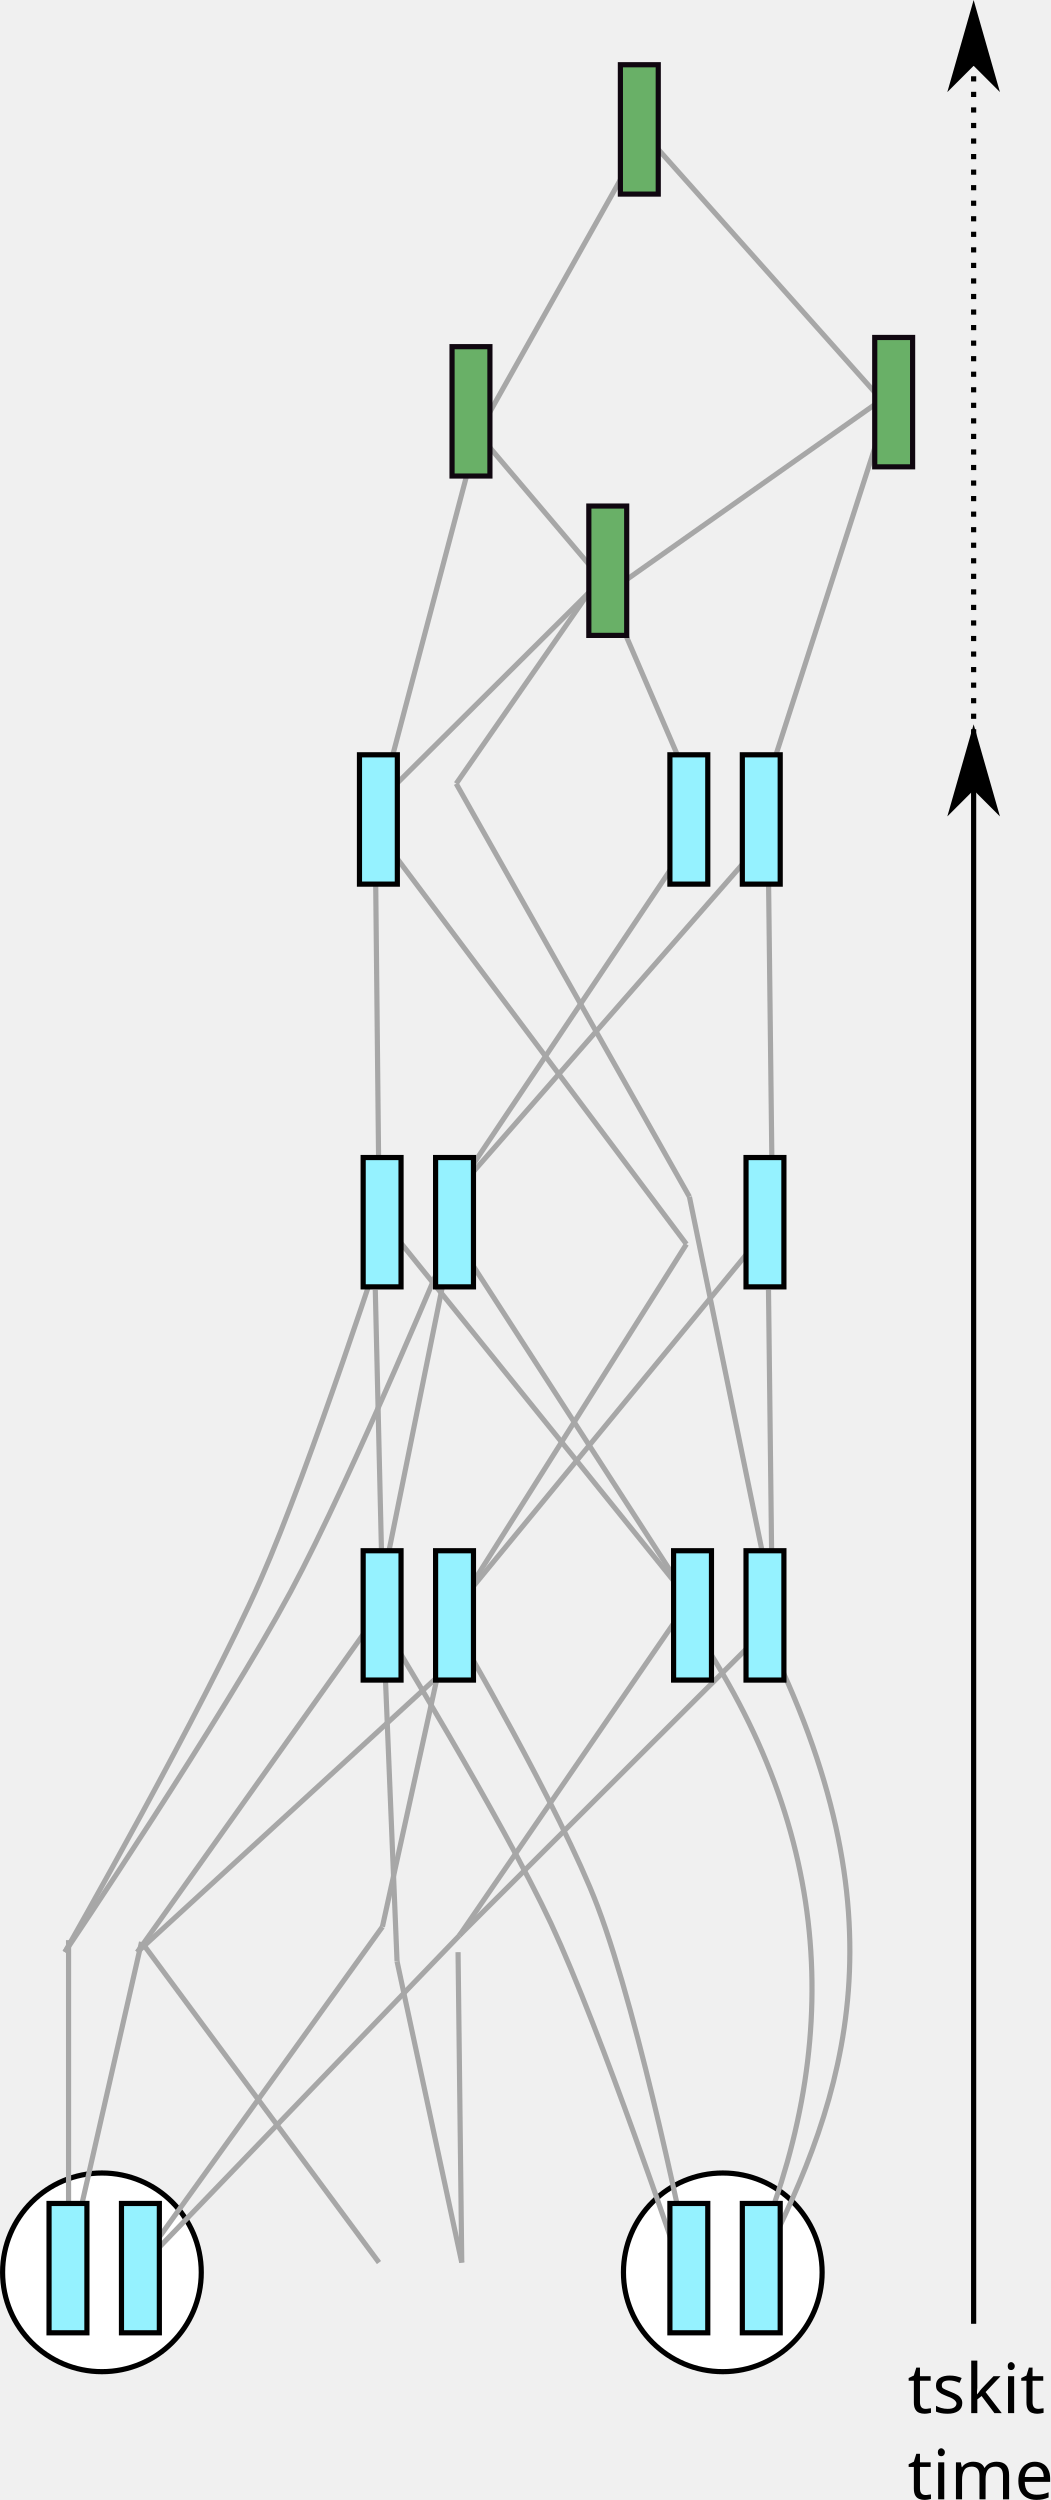
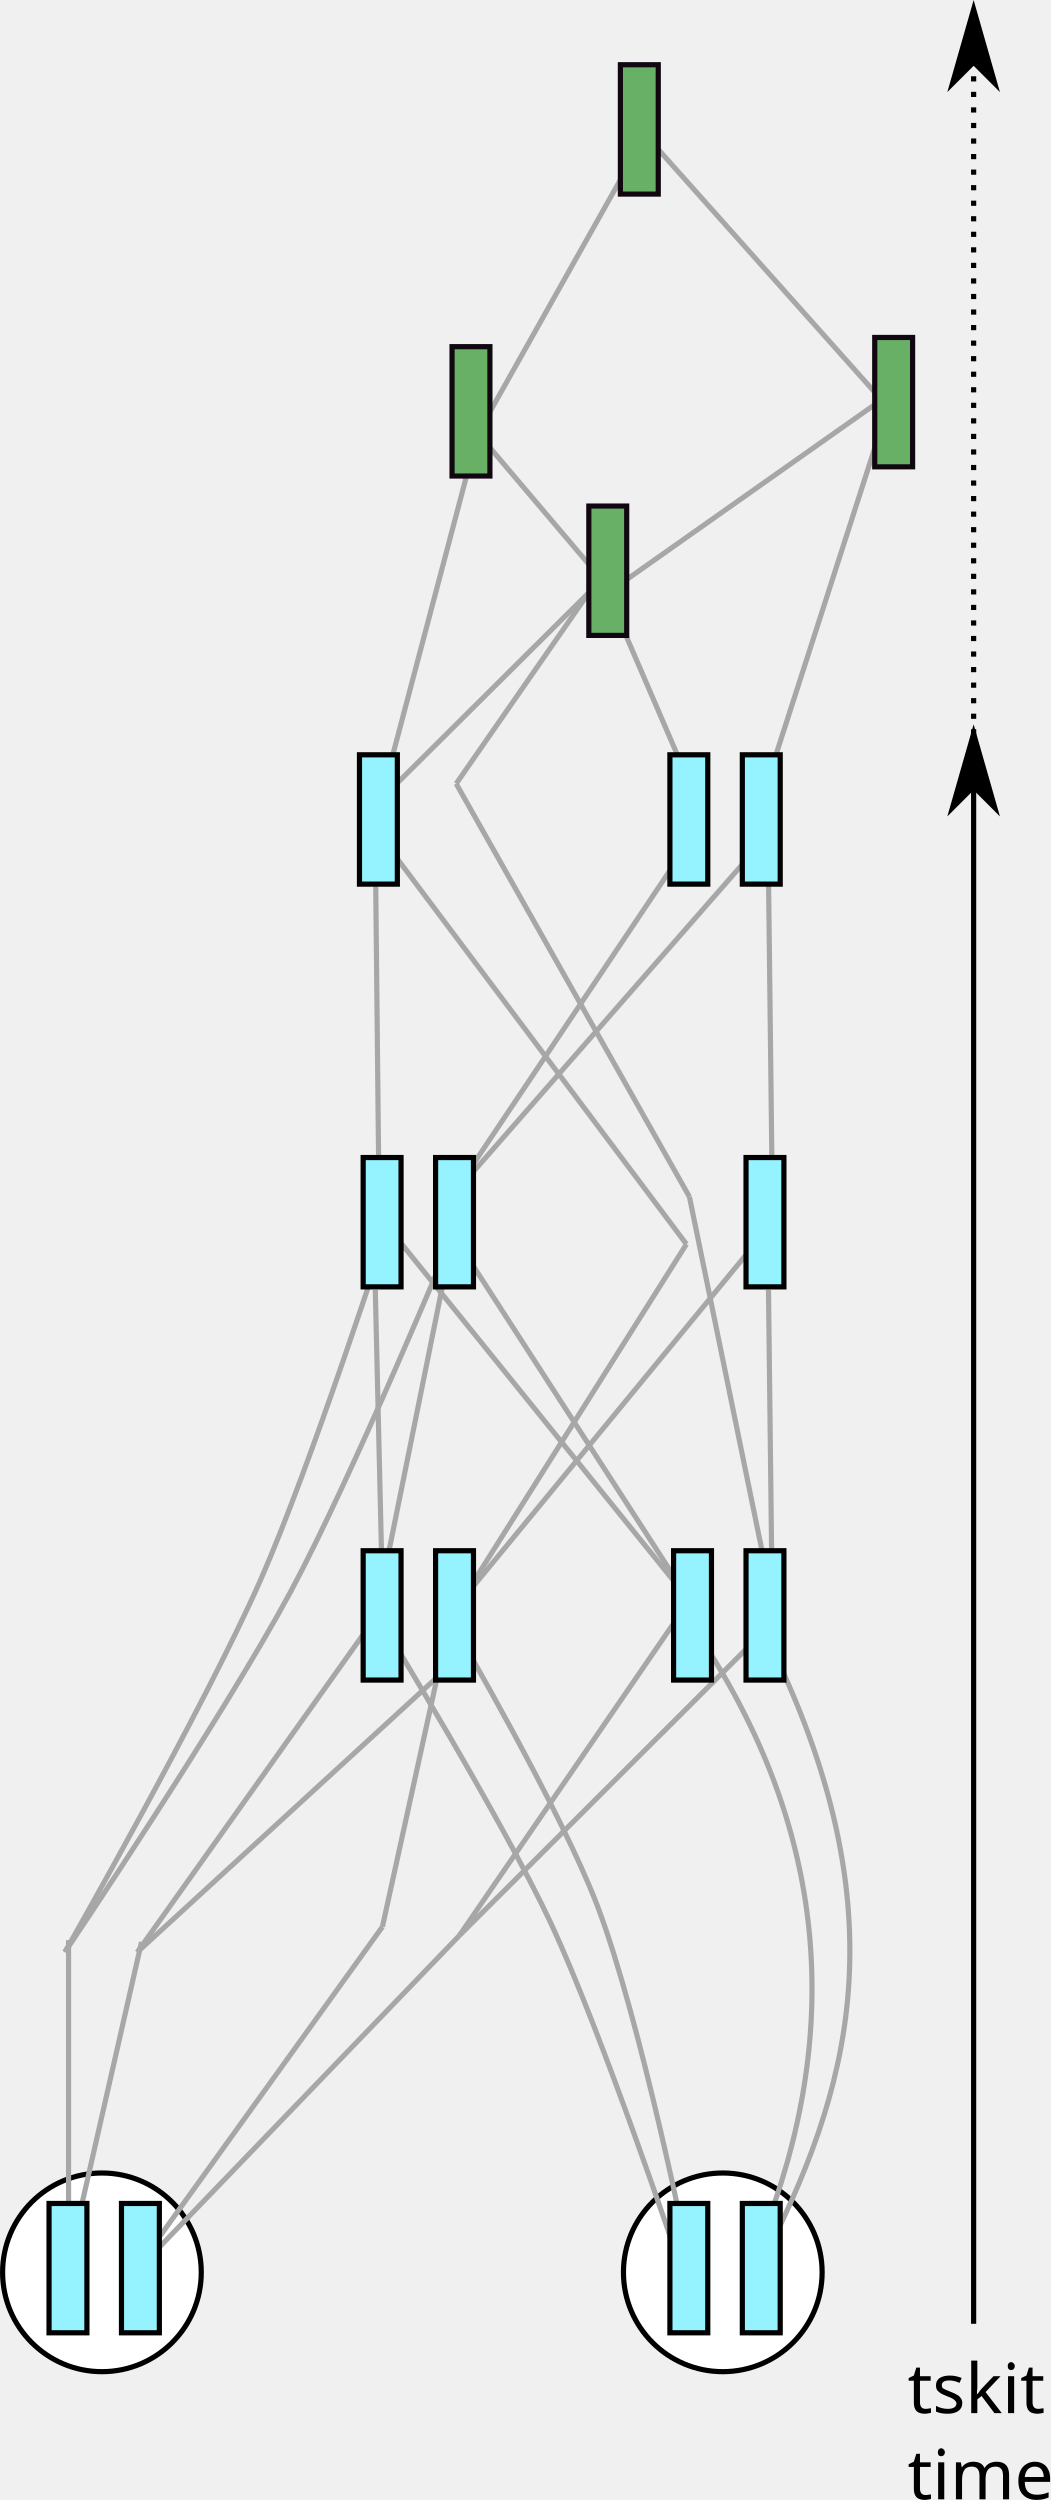
<svg xmlns="http://www.w3.org/2000/svg" width="53.696mm" height="127.847mm" viewBox="0 0 53.696 127.847" version="1.1" id="svg8">
  <defs id="defs2">
    <marker style="overflow:visible" id="marker1506" refX="0" refY="0" orient="auto">
      <path transform="matrix(-0.8,0,0,-0.8,-10,0)" style="fill:#000000;fill-opacity:1;fill-rule:evenodd;stroke:#000000;stroke-width:1pt;stroke-opacity:1" d="M 0,0 5,-5 -12.5,0 5,5 Z" id="path1504" />
    </marker>
    <marker orient="auto" refY="0" refX="0" id="marker9304" style="overflow:visible">
      <path id="path9302" d="M 0,0 5,-5 -12.5,0 5,5 Z" style="fill:#000000;fill-opacity:1;fill-rule:evenodd;stroke:#000000;stroke-width:1pt;stroke-opacity:1" transform="matrix(-0.8,0,0,-0.8,-10,0)" />
    </marker>
    <marker orient="auto" refY="0" refX="0" id="marker8808" style="overflow:visible">
      <path id="path8806" d="M 0,0 5,-5 -12.5,0 5,5 Z" style="fill:#007a8b;fill-opacity:1;fill-rule:evenodd;stroke:#007a8b;stroke-width:1pt;stroke-opacity:1" transform="matrix(-0.8,0,0,-0.8,-10,0)" />
    </marker>
    <marker orient="auto" refY="0" refX="0" id="marker8696" style="overflow:visible">
      <path id="path8694" d="M 0,0 5,-5 -12.5,0 5,5 Z" style="fill:#007a8b;fill-opacity:1;fill-rule:evenodd;stroke:#007a8b;stroke-width:1pt;stroke-opacity:1" transform="matrix(-0.8,0,0,-0.8,-10,0)" />
    </marker>
    <marker orient="auto" refY="0" refX="0" id="marker8590" style="overflow:visible">
      <path id="path8588" d="M 0,0 5,-5 -12.5,0 5,5 Z" style="fill:#007a8b;fill-opacity:1;fill-rule:evenodd;stroke:#007a8b;stroke-width:1pt;stroke-opacity:1" transform="matrix(-0.8,0,0,-0.8,-10,0)" />
    </marker>
    <marker orient="auto" refY="0" refX="0" id="marker5813" style="overflow:visible">
      <path id="path5811" d="M 0,0 5,-5 -12.5,0 5,5 Z" style="fill:#7864e0;fill-opacity:1;fill-rule:evenodd;stroke:#7864e0;stroke-width:1pt;stroke-opacity:1" transform="matrix(-0.8,0,0,-0.8,-10,0)" />
    </marker>
    <marker orient="auto" refY="0" refX="0" id="marker4813" style="overflow:visible">
      <path id="path4811" d="M 0,0 5,-5 -12.5,0 5,5 Z" style="fill:#7864e0;fill-opacity:1;fill-rule:evenodd;stroke:#7864e0;stroke-width:1pt;stroke-opacity:1" transform="matrix(-0.8,0,0,-0.8,-10,0)" />
    </marker>
    <marker orient="auto" refY="0" refX="0" id="marker4695" style="overflow:visible">
      <path id="path4693" d="M 0,0 5,-5 -12.5,0 5,5 Z" style="fill:#7864e0;fill-opacity:1;fill-rule:evenodd;stroke:#7864e0;stroke-width:1pt;stroke-opacity:1" transform="matrix(-0.8,0,0,-0.8,-10,0)" />
    </marker>
    <marker style="overflow:visible" id="marker3421" refX="0" refY="0" orient="auto">
      <path transform="matrix(-0.8,0,0,-0.8,-10,0)" style="fill:#7864e0;fill-opacity:1;fill-rule:evenodd;stroke:#7864e0;stroke-width:1pt;stroke-opacity:1" d="M 0,0 5,-5 -12.5,0 5,5 Z" id="path3419" />
    </marker>
    <marker orient="auto" refY="0" refX="0" id="marker2989" style="overflow:visible">
      <path id="path2987" d="M 0,0 5,-5 -12.5,0 5,5 Z" style="fill:#7864e0;fill-opacity:1;fill-rule:evenodd;stroke:#7864e0;stroke-width:1pt;stroke-opacity:1" transform="matrix(-0.8,0,0,-0.8,-10,0)" />
    </marker>
    <marker orient="auto" refY="0" refX="0" id="marker2527" style="overflow:visible">
      <path id="path2525" d="M 0,0 5,-5 -12.5,0 5,5 Z" style="fill:#000000;fill-opacity:1;fill-rule:evenodd;stroke:#000000;stroke-width:1pt;stroke-opacity:1" transform="matrix(-0.8,0,0,-0.8,-10,0)" />
    </marker>
    <marker orient="auto" refY="0" refX="0" id="marker2022" style="overflow:visible">
      <path id="path2020" d="M 0,0 5,-5 -12.5,0 5,5 Z" style="fill:#7864e0;fill-opacity:1;fill-rule:evenodd;stroke:#7864e0;stroke-width:1pt;stroke-opacity:1" transform="matrix(-0.8,0,0,-0.8,-10,0)" />
    </marker>
    <marker style="overflow:visible" id="marker1788" refX="0" refY="0" orient="auto">
      <path transform="matrix(-0.8,0,0,-0.8,-10,0)" style="fill:#007a8b;fill-opacity:1;fill-rule:evenodd;stroke:#007a8b;stroke-width:1pt;stroke-opacity:1" d="M 0,0 5,-5 -12.5,0 5,5 Z" id="path1786" />
    </marker>
    <marker style="overflow:visible" id="marker1754" refX="0" refY="0" orient="auto">
      <path transform="matrix(-0.8,0,0,-0.8,-10,0)" style="fill:#007a8b;fill-opacity:1;fill-rule:evenodd;stroke:#007a8b;stroke-width:1pt;stroke-opacity:1" d="M 0,0 5,-5 -12.5,0 5,5 Z" id="path1752" />
    </marker>
    <marker style="overflow:visible" id="marker1677" refX="0" refY="0" orient="auto">
      <path transform="matrix(-0.8,0,0,-0.8,-10,0)" style="fill:#ff0000;fill-opacity:1;fill-rule:evenodd;stroke:#ff0000;stroke-width:1pt;stroke-opacity:1" d="M 0,0 5,-5 -12.5,0 5,5 Z" id="path1675" />
    </marker>
    <marker style="overflow:visible" id="marker1125" refX="0" refY="0" orient="auto">
      <path transform="matrix(-0.8,0,0,-0.8,-10,0)" style="fill:#000000;fill-opacity:1;fill-rule:evenodd;stroke:#000000;stroke-width:1pt;stroke-opacity:1" d="M 0,0 5,-5 -12.5,0 5,5 Z" id="path1123" />
    </marker>
    <marker orient="auto" refY="0" refX="0" id="Arrow1Lend" style="overflow:visible">
      <path id="path836" d="M 0,0 5,-5 -12.5,0 5,5 Z" style="fill:#000000;fill-opacity:1;fill-rule:evenodd;stroke:#000000;stroke-width:1pt;stroke-opacity:1" transform="matrix(-0.8,0,0,-0.8,-10,0)" />
    </marker>
    <marker style="overflow:visible" id="marker2527-1" refX="0" refY="0" orient="auto">
      <path transform="matrix(-0.8,0,0,-0.8,-10,0)" style="fill:#000080;fill-opacity:1;fill-rule:evenodd;stroke:#000000;stroke-width:1pt;stroke-opacity:1" d="M 0,0 5,-5 -12.5,0 5,5 Z" id="path2525-7" />
    </marker>
    <marker style="overflow:visible" id="marker4813-9" refX="0" refY="0" orient="auto">
      <path transform="matrix(-0.8,0,0,-0.8,-10,0)" style="fill:#2ebec8;fill-opacity:0.882;fill-rule:evenodd;stroke:#2ebec8;stroke-width:1pt;stroke-opacity:0.882" d="M 0,0 5,-5 -12.5,0 5,5 Z" id="path4811-5" />
    </marker>
    <marker orient="auto" refY="0" refX="0" id="marker4813-9-9" style="overflow:visible">
      <path id="path4811-5-5" d="M 0,0 5,-5 -12.5,0 5,5 Z" style="fill:#2ebec8;fill-opacity:0.882;fill-rule:evenodd;stroke:#2ebec8;stroke-width:1pt;stroke-opacity:0.882" transform="matrix(-0.8,0,0,-0.8,-10,0)" />
    </marker>
    <marker style="overflow:visible" id="marker4813-9-9-0" refX="0" refY="0" orient="auto">
      <path transform="matrix(-0.8,0,0,-0.8,-10,0)" style="fill:#2ebec8;fill-opacity:0.882;fill-rule:evenodd;stroke:#2ebec8;stroke-width:1pt;stroke-opacity:0.882" d="M 0,0 5,-5 -12.5,0 5,5 Z" id="path4811-5-5-2" />
    </marker>
    <marker style="overflow:visible" id="marker2022-4" refX="0" refY="0" orient="auto">
      <path transform="matrix(-0.8,0,0,-0.8,-10,0)" style="fill:#7864e0;fill-opacity:1;fill-rule:evenodd;stroke:#7864e0;stroke-width:1pt;stroke-opacity:1" d="M 0,0 5,-5 -12.5,0 5,5 Z" id="path2020-4" />
    </marker>
    <marker orient="auto" refY="0" refX="0" id="marker2022-4-2" style="overflow:visible">
      <path id="path2020-4-9" d="M 0,0 5,-5 -12.5,0 5,5 Z" style="fill:#7864e0;fill-opacity:1;fill-rule:evenodd;stroke:#7864e0;stroke-width:1pt;stroke-opacity:1" transform="matrix(-0.8,0,0,-0.8,-10,0)" />
    </marker>
    <marker style="overflow:visible" id="marker2022-4-2-6" refX="0" refY="0" orient="auto">
      <path transform="matrix(-0.8,0,0,-0.8,-10,0)" style="fill:#7864e0;fill-opacity:1;fill-rule:evenodd;stroke:#7864e0;stroke-width:1pt;stroke-opacity:1" d="M 0,0 5,-5 -12.5,0 5,5 Z" id="path2020-4-9-8" />
    </marker>
    <marker orient="auto" refY="0" refX="0" id="marker2022-4-2-6-2" style="overflow:visible">
      <path id="path2020-4-9-8-9" d="M 0,0 5,-5 -12.5,0 5,5 Z" style="fill:#7864e0;fill-opacity:1;fill-rule:evenodd;stroke:#7864e0;stroke-width:1pt;stroke-opacity:1" transform="matrix(-0.8,0,0,-0.8,-10,0)" />
    </marker>
    <marker orient="auto" refY="0" refX="0" id="marker2022-4-2-6-5" style="overflow:visible">
      <path id="path2020-4-9-8-8" d="M 0,0 5,-5 -12.5,0 5,5 Z" style="fill:#7864e0;fill-opacity:1;fill-rule:evenodd;stroke:#7864e0;stroke-width:1pt;stroke-opacity:1" transform="matrix(-0.8,0,0,-0.8,-10,0)" />
    </marker>
  </defs>
  <g id="layer6" style="display:inline" transform="translate(-49.26924,-16.11833)">
    <circle style="display:inline;opacity:1;fill:#ffffff;fill-opacity:1;stroke:#000000;stroke-width:0.265;stroke-linecap:round;stroke-miterlimit:4;stroke-dasharray:none;stroke-dashoffset:0;stroke-opacity:1" id="circle8237" cx="54.482" cy="132.323" r="5.08" />
    <circle style="display:inline;opacity:1;fill:#ffffff;fill-opacity:1;stroke:#000000;stroke-width:0.265;stroke-linecap:round;stroke-miterlimit:4;stroke-dasharray:none;stroke-dashoffset:0;stroke-opacity:1" id="circle8241" cx="86.232" cy="132.323" r="5.08" />
  </g>
  <g id="layer3" style="display:inline" transform="translate(-49.26924,-16.11833)">
    <path style="fill:none;fill-rule:evenodd;stroke:#a7a7a7;stroke-width:0.265px;stroke-linecap:butt;stroke-linejoin:miter;stroke-opacity:1" d="M 52.775,131.824 V 115.335" id="path1506" />
    <path style="fill:none;fill-rule:evenodd;stroke:#a7a7a7;stroke-width:0.265px;stroke-linecap:butt;stroke-linejoin:miter;stroke-opacity:1" d="m 83.996,131.824 c 0,0 -3.938,-11.746 -6.553,-17.348 -2.467,-5.285 -8.576,-15.253 -8.576,-15.253" id="path1522" />
    <path style="fill:none;fill-rule:evenodd;stroke:#a7a7a7;stroke-width:0.265px;stroke-linecap:butt;stroke-linejoin:miter;stroke-opacity:1" d="M 68.867,99.224 68.461,82.083" id="path1544" />
    <path style="fill:none;fill-rule:evenodd;stroke:#a7a7a7;stroke-width:0.265px;stroke-linecap:butt;stroke-linejoin:miter;stroke-opacity:1" d="m 52.586,115.949 c 0,0 7.109,-12.462 9.999,-19.014 2.584,-5.858 6.528,-18.066 6.528,-18.066" id="path1568" />
    <path id="path1582" d="M 68.65,77.32 68.453,58.523" style="fill:none;fill-rule:evenodd;stroke:#a7a7a7;stroke-width:0.265px;stroke-linecap:butt;stroke-linejoin:miter;stroke-opacity:1" />
  </g>
  <g id="layer25" style="display:inline" transform="translate(-34.66096)">
    <path style="display:inline;fill:none;fill-rule:evenodd;stroke:#a7a7a7;stroke-width:0.265px;stroke-linecap:butt;stroke-linejoin:miter;stroke-opacity:1" d="M 84.525,97.958 69.113,78.87" id="path1546" transform="translate(-14.60828,-16.11833)" />
    <path style="display:inline;fill:none;fill-rule:evenodd;stroke:#a7a7a7;stroke-width:0.265px;stroke-linecap:butt;stroke-linejoin:miter;stroke-opacity:1" d="M 72.354,77.32 84.852,58.657" id="path1578" transform="translate(-14.60828,-16.11833)" />
    <path id="path1580" d="M 72.354,77.32 88.469,58.906" style="display:inline;fill:none;fill-rule:evenodd;stroke:#a7a7a7;stroke-width:0.265px;stroke-linecap:butt;stroke-linejoin:miter;stroke-opacity:1" transform="translate(-14.60828,-16.11833)" />
    <path id="path1530" d="m 84.525,131.824 c 0,0 -2.474,-12.37 -4.705,-18.239 -1.881,-4.947 -7.248,-14.125 -7.248,-14.125" style="display:inline;fill:none;fill-rule:evenodd;stroke:#a7a7a7;stroke-width:0.265px;stroke-linecap:butt;stroke-linejoin:miter;stroke-opacity:1" transform="translate(-14.60828,-16.11833)" />
    <path id="path1542" d="M 68.65,97.958 72.43,79.248" style="display:inline;fill:none;fill-rule:evenodd;stroke:#a7a7a7;stroke-width:0.265px;stroke-linecap:butt;stroke-linejoin:miter;stroke-opacity:1" transform="translate(-14.60828,-16.11833)" />
    <path id="path1548" d="M 84.525,97.958 72.43,79.248" style="display:inline;fill:none;fill-rule:evenodd;stroke:#a7a7a7;stroke-width:0.265px;stroke-linecap:butt;stroke-linejoin:miter;stroke-opacity:1" transform="translate(-14.60828,-16.11833)" />
    <path id="path1566" d="m 52.586,115.949 c 0,0 8.112,-12.043 11.543,-18.428 3.166,-5.893 8.301,-18.273 8.301,-18.273" style="display:inline;fill:none;fill-rule:evenodd;stroke:#a7a7a7;stroke-width:0.265px;stroke-linecap:butt;stroke-linejoin:miter;stroke-opacity:1" transform="translate(-14.60828,-16.11833)" />
    <path style="display:inline;fill:none;fill-rule:evenodd;stroke:#a7a7a7;stroke-width:0.265px;stroke-linecap:butt;stroke-linejoin:miter;stroke-opacity:1" d="M 72.883,97.958 84.372,79.743" id="path1538" transform="translate(-14.60828,-16.11833)" />
    <path id="path1540" d="M 72.883,97.958 88.664,78.775" style="display:inline;fill:none;fill-rule:evenodd;stroke:#a7a7a7;stroke-width:0.265px;stroke-linecap:butt;stroke-linejoin:miter;stroke-opacity:1" transform="translate(-14.60828,-16.11833)" />
    <path id="path1550" d="M 88.758,97.958 84.525,77.32" style="display:inline;fill:none;fill-rule:evenodd;stroke:#a7a7a7;stroke-width:0.265px;stroke-linecap:butt;stroke-linejoin:miter;stroke-opacity:1" transform="translate(-14.60828,-16.11833)" />
    <path style="display:inline;fill:none;fill-rule:evenodd;stroke:#a7a7a7;stroke-width:0.265px;stroke-linecap:butt;stroke-linejoin:miter;stroke-opacity:1" d="M 88.758,97.958 88.569,82.083" id="path1552" transform="translate(-14.60828,-16.11833)" />
    <path id="path1574" d="M 84.372,79.743 68.453,58.523" style="display:inline;fill:none;fill-rule:evenodd;stroke:#a7a7a7;stroke-width:0.265px;stroke-linecap:butt;stroke-linejoin:miter;stroke-opacity:1" transform="translate(-14.60828,-16.11833)" />
    <path style="display:inline;fill:none;fill-rule:evenodd;stroke:#a7a7a7;stroke-width:0.265px;stroke-linecap:butt;stroke-linejoin:miter;stroke-opacity:1" d="M 84.525,77.32 72.598,56.193" id="path1576" transform="translate(-14.60828,-16.11833)" />
    <path id="path1572" d="M 88.758,76.791 88.569,60.916" style="display:inline;fill:none;fill-rule:evenodd;stroke:#a7a7a7;stroke-width:0.265px;stroke-linecap:butt;stroke-linejoin:miter;stroke-opacity:1" transform="translate(-14.60828,-16.11833)" />
    <path id="path1508" d="m 52.775,131.824 3.733,-16.395" style="display:inline;fill:none;fill-rule:evenodd;stroke:#a7a7a7;stroke-width:0.265px;stroke-linecap:butt;stroke-linejoin:miter;stroke-opacity:1" transform="translate(-14.60828,-16.11833)" />
    <path style="display:inline;fill:none;fill-rule:evenodd;stroke:#a7a7a7;stroke-width:0.265px;stroke-linecap:butt;stroke-linejoin:miter;stroke-opacity:1" d="m 56.29,115.949 16.128,-14.788" id="path1562" transform="translate(-14.60828,-16.11833)" />
    <path id="path1564" d="M 56.29,115.949 68.215,99.177" style="display:inline;fill:none;fill-rule:evenodd;stroke:#a7a7a7;stroke-width:0.265px;stroke-linecap:butt;stroke-linejoin:miter;stroke-opacity:1" transform="translate(-14.60828,-16.11833)" />
    <path id="path8428" d="M 72.76,115.099 88.324,99.555" style="display:inline;fill:none;fill-rule:evenodd;stroke:#a7a7a7;stroke-width:0.265px;stroke-linecap:butt;stroke-linejoin:miter;stroke-opacity:1" transform="translate(-14.60828,-16.11833)" />
    <path style="display:inline;fill:none;fill-rule:evenodd;stroke:#a7a7a7;stroke-width:0.265px;stroke-linecap:butt;stroke-linejoin:miter;stroke-opacity:1" d="M 72.76,115.099 84.525,97.958" id="path8430" transform="translate(-14.60828,-16.11833)" />
-     <path transform="translate(-14.60828,-16.11833)" id="path1516" d="M 68.65,131.824 56.507,115.43" style="display:inline;fill:none;fill-rule:evenodd;stroke:#a7a7a7;stroke-width:0.265px;stroke-linecap:butt;stroke-linejoin:miter;stroke-opacity:1" />
    <path style="display:inline;fill:none;fill-rule:evenodd;stroke:#a7a7a7;stroke-width:0.265px;stroke-linecap:butt;stroke-linejoin:miter;stroke-opacity:1" d="M 68.825,114.652 72.836,96.389" id="path1554" transform="translate(-14.60828,-16.11833)" />
-     <path transform="translate(-14.60828,-16.11833)" id="path1556" d="M 69.574,116.42 68.867,99.224" style="display:inline;fill:none;fill-rule:evenodd;stroke:#a7a7a7;stroke-width:0.265px;stroke-linecap:butt;stroke-linejoin:miter;stroke-opacity:1" />
    <path id="path1510" d="M 56.479,131.824 68.825,114.652" style="display:inline;fill:none;fill-rule:evenodd;stroke:#a7a7a7;stroke-width:0.265px;stroke-linecap:butt;stroke-linejoin:miter;stroke-opacity:1" transform="translate(-14.60828,-16.11833)" />
    <path style="display:inline;fill:none;fill-rule:evenodd;stroke:#a7a7a7;stroke-width:0.265px;stroke-linecap:butt;stroke-linejoin:miter;stroke-opacity:1" d="m 57.366,131.09 15.395,-15.991" id="path1512" transform="translate(-14.60828,-16.11833)" />
    <path id="path1524" d="m 87.7,131.824 c 4.739,-11.008 4.28,-21.903 -3.081,-32.648" style="display:inline;fill:none;fill-rule:evenodd;stroke:#a7a7a7;stroke-width:0.265px;stroke-linecap:butt;stroke-linejoin:miter;stroke-opacity:1" transform="translate(-14.60828,-16.11833)" />
    <path style="display:inline;fill:none;fill-rule:evenodd;stroke:#a7a7a7;stroke-width:0.265px;stroke-linecap:butt;stroke-linejoin:miter;stroke-opacity:1" d="m 88.229,131.824 c 4.349,-8.55 7.415,-17.756 0.094,-32.27" id="path1532" transform="translate(-14.60828,-16.11833)" />
-     <path transform="translate(-14.60828,-16.11833)" id="path1518" d="M 72.883,131.824 69.574,116.42" style="display:inline;fill:none;fill-rule:evenodd;stroke:#a7a7a7;stroke-width:0.265px;stroke-linecap:butt;stroke-linejoin:miter;stroke-opacity:1" />
-     <path transform="translate(-14.60828,-16.11833)" style="display:inline;fill:none;fill-rule:evenodd;stroke:#a7a7a7;stroke-width:0.265px;stroke-linecap:butt;stroke-linejoin:miter;stroke-opacity:1" d="M 72.883,131.824 72.694,115.949" id="path1520" />
  </g>
  <g id="layer12" style="display:inline" transform="translate(-3.1293869e-7,36.90917)">
    <path transform="translate(-49.26924,-53.0275)" id="path9239" d="M 84.525,56.154 80.048,45.762" style="display:inline;fill:none;fill-rule:evenodd;stroke:#a7a7a7;stroke-width:0.265px;stroke-linecap:butt;stroke-linejoin:miter;stroke-opacity:1" />
    <path id="path9278" d="m 19.489,3.957 4.945,-18.703" style="display:inline;fill:none;fill-rule:evenodd;stroke:#a7a7a7;stroke-width:0.265px;stroke-linecap:butt;stroke-linejoin:miter;stroke-opacity:1" />
    <path style="display:inline;fill:none;fill-rule:evenodd;stroke:#a7a7a7;stroke-width:0.265px;stroke-linecap:butt;stroke-linejoin:miter;stroke-opacity:1" d="M 19.489,3.957 30.779,-7.265" id="path9280" />
    <path id="path9282" d="M 31.131,-6.626 45.08,-16.463" style="display:inline;fill:none;fill-rule:evenodd;stroke:#a7a7a7;stroke-width:0.265px;stroke-linecap:butt;stroke-linejoin:miter;stroke-opacity:1" />
    <path style="display:inline;fill:none;fill-rule:evenodd;stroke:#a7a7a7;stroke-width:0.265px;stroke-linecap:butt;stroke-linejoin:miter;stroke-opacity:1" d="M 38.943,3.985 45.523,-16.45" id="path9284" />
    <path id="path9286" d="M 45.08,-16.463 33.01,-30.002" style="display:inline;fill:none;fill-rule:evenodd;stroke:#a7a7a7;stroke-width:0.265px;stroke-linecap:butt;stroke-linejoin:miter;stroke-opacity:1" />
    <path style="display:inline;fill:none;fill-rule:evenodd;stroke:#a7a7a7;stroke-width:0.265px;stroke-linecap:butt;stroke-linejoin:miter;stroke-opacity:1" d="m 24.434,-14.745 8.576,-15.257" id="path9288" />
    <path id="path9290" d="m 30.779,-7.265 -6.344,-7.48" style="display:inline;fill:none;fill-rule:evenodd;stroke:#a7a7a7;stroke-width:0.265px;stroke-linecap:butt;stroke-linejoin:miter;stroke-opacity:1" />
    <path id="path9658" d="M 23.329,3.166 31.308,-8.324" style="display:inline;fill:none;fill-rule:evenodd;stroke:#a7a7a7;stroke-width:0.265px;stroke-linecap:butt;stroke-linejoin:miter;stroke-opacity:1" />
  </g>
  <g id="layer2" style="display:inline" transform="translate(-49.26924,-16.11833)">
    <rect style="opacity:1;fill:#95f2ff;fill-opacity:1;stroke:#000000;stroke-width:0.265;stroke-linecap:round;stroke-miterlimit:4;stroke-dasharray:none;stroke-dashoffset:0;stroke-opacity:1" id="rect1306" width="1.937" height="6.615" x="67.841" y="75.313" />
    <rect y="128.801" x="51.777" height="6.615" width="1.937" id="rect1338" style="display:inline;opacity:1;fill:#95f2ff;fill-opacity:1;stroke:#000000;stroke-width:0.265;stroke-linecap:round;stroke-miterlimit:4;stroke-dasharray:none;stroke-dashoffset:0;stroke-opacity:1" />
    <rect style="display:inline;opacity:1;fill:#95f2ff;fill-opacity:1;stroke:#000000;stroke-width:0.265;stroke-linecap:round;stroke-miterlimit:4;stroke-dasharray:none;stroke-dashoffset:0;stroke-opacity:1" id="rect1340" width="1.937" height="6.615" x="55.481" y="128.801" />
    <rect y="128.801" x="83.527" height="6.615" width="1.937" id="rect1354" style="display:inline;opacity:1;fill:#95f2ff;fill-opacity:1;stroke:#000000;stroke-width:0.265;stroke-linecap:round;stroke-miterlimit:4;stroke-dasharray:none;stroke-dashoffset:0;stroke-opacity:1" />
    <rect style="display:inline;opacity:1;fill:#95f2ff;fill-opacity:1;stroke:#000000;stroke-width:0.265;stroke-linecap:round;stroke-miterlimit:4;stroke-dasharray:none;stroke-dashoffset:0;stroke-opacity:1" id="rect1356" width="1.937" height="6.615" x="87.231" y="128.801" />
    <rect y="54.717" x="67.652" height="6.615" width="1.937" id="rect1214" style="display:inline;opacity:1;fill:#95f2ff;fill-opacity:1;stroke:#000000;stroke-width:0.265;stroke-linecap:round;stroke-miterlimit:4;stroke-dasharray:none;stroke-dashoffset:0;stroke-opacity:1" />
  </g>
  <g id="layer26" style="display:inline" transform="translate(-34.66096)">
    <rect style="display:inline;opacity:1;fill:#95f2ff;fill-opacity:1;stroke:#000000;stroke-width:0.265;stroke-linecap:round;stroke-miterlimit:4;stroke-dasharray:none;stroke-dashoffset:0;stroke-opacity:1" id="rect1300" width="1.937" height="6.615" x="87.42" y="75.313" transform="translate(-14.60828,-16.11833)" />
    <rect y="75.313" x="71.545" height="6.615" width="1.937" id="rect1308" style="display:inline;opacity:1;fill:#95f2ff;fill-opacity:1;stroke:#000000;stroke-width:0.265;stroke-linecap:round;stroke-miterlimit:4;stroke-dasharray:none;stroke-dashoffset:0;stroke-opacity:1" transform="translate(-14.60828,-16.11833)" />
    <rect style="display:inline;opacity:1;fill:#95f2ff;fill-opacity:1;stroke:#000000;stroke-width:0.265;stroke-linecap:round;stroke-miterlimit:4;stroke-dasharray:none;stroke-dashoffset:0;stroke-opacity:1" id="rect1330" width="1.937" height="6.615" x="67.841" y="95.421" transform="translate(-14.60828,-16.11833)" />
    <rect y="95.421" x="71.545" height="6.615" width="1.937" id="rect1332" style="display:inline;opacity:1;fill:#95f2ff;fill-opacity:1;stroke:#000000;stroke-width:0.265;stroke-linecap:round;stroke-miterlimit:4;stroke-dasharray:none;stroke-dashoffset:0;stroke-opacity:1" transform="translate(-14.60828,-16.11833)" />
    <rect y="95.421" x="83.716" height="6.615" width="1.937" id="rect1322" style="display:inline;opacity:1;fill:#95f2ff;fill-opacity:1;stroke:#000000;stroke-width:0.265;stroke-linecap:round;stroke-miterlimit:4;stroke-dasharray:none;stroke-dashoffset:0;stroke-opacity:1" transform="translate(-14.60828,-16.11833)" />
    <rect style="display:inline;opacity:1;fill:#95f2ff;fill-opacity:1;stroke:#000000;stroke-width:0.265;stroke-linecap:round;stroke-miterlimit:4;stroke-dasharray:none;stroke-dashoffset:0;stroke-opacity:1" id="rect1324" width="1.937" height="6.615" x="87.42" y="95.421" transform="translate(-14.60828,-16.11833)" />
    <rect style="display:inline;opacity:1;fill:#95f2ff;fill-opacity:1;stroke:#000000;stroke-width:0.265;stroke-linecap:round;stroke-miterlimit:4;stroke-dasharray:none;stroke-dashoffset:0;stroke-opacity:1" id="rect1222" width="1.937" height="6.615" x="83.527" y="54.717" transform="translate(-14.60828,-16.11833)" />
    <rect y="54.717" x="87.231" height="6.615" width="1.937" id="rect1224" style="display:inline;opacity:1;fill:#95f2ff;fill-opacity:1;stroke:#000000;stroke-width:0.265;stroke-linecap:round;stroke-miterlimit:4;stroke-dasharray:none;stroke-dashoffset:0;stroke-opacity:1" transform="translate(-14.60828,-16.11833)" />
  </g>
  <g id="layer11" style="display:inline" transform="translate(-3.1293869e-7,36.90917)">
    <rect transform="translate(-49.26924,-53.0275)" y="33.377" x="94.002" height="6.615" width="1.937" id="rect9231" style="display:inline;opacity:1;fill:#69b067;fill-opacity:1;stroke:#100710;stroke-width:0.265;stroke-linecap:round;stroke-miterlimit:4;stroke-dasharray:none;stroke-dashoffset:0;stroke-opacity:1" />
    <rect transform="translate(-49.26924,-53.0275)" y="33.847" x="72.386" height="6.615" width="1.937" id="rect9233" style="display:inline;opacity:1;fill:#69b067;fill-opacity:1;stroke:#100710;stroke-width:0.265;stroke-linecap:round;stroke-miterlimit:4;stroke-dasharray:none;stroke-dashoffset:0;stroke-opacity:1" />
    <rect transform="translate(-49.26924,-53.0275)" style="display:inline;opacity:1;fill:#69b067;fill-opacity:1;stroke:#100710;stroke-width:0.265;stroke-linecap:round;stroke-miterlimit:4;stroke-dasharray:none;stroke-dashoffset:0;stroke-opacity:1" id="rect9235" width="1.937" height="6.615" x="79.381" y="41.996" />
    <rect transform="translate(-49.26924,-53.0275)" style="display:inline;opacity:1;fill:#69b067;fill-opacity:1;stroke:#100710;stroke-width:0.265;stroke-linecap:round;stroke-miterlimit:4;stroke-dasharray:none;stroke-dashoffset:0;stroke-opacity:1" id="rect9237" width="1.937" height="6.615" x="80.995" y="19.429" />
  </g>
  <g id="layer7" style="display:inline" transform="translate(-3.864626,26.83167)">
    <g transform="translate(-71.86294,-42.95)" style="display:inline" id="g2010">
      <text id="text827" y="139.52" x="122.132" style="font-style:normal;font-variant:normal;font-weight:normal;font-stretch:normal;font-size:3.528px;line-height:125%;font-family:sans-serif;-inkscape-font-specification:'sans-serif, Normal';font-variant-ligatures:normal;font-variant-caps:normal;font-variant-numeric:normal;font-feature-settings:normal;text-align:start;letter-spacing:0px;word-spacing:0px;writing-mode:lr-tb;text-anchor:start;fill:#000000;fill-opacity:1;stroke:none;stroke-width:0.265px;stroke-linecap:butt;stroke-linejoin:miter;stroke-opacity:1" xml:space="preserve">
        <tspan style="stroke-width:0.265px" y="139.52" x="122.132" id="tspan825">tskit</tspan>
        <tspan id="tspan829" style="stroke-width:0.265px" y="143.93" x="122.132">time</tspan>
      </text>
      <path style="fill:none;fill-rule:evenodd;stroke:#000000;stroke-width:0.265;stroke-linecap:butt;stroke-linejoin:miter;stroke-miterlimit:4;stroke-dasharray:none;stroke-opacity:1;marker-end:url(#marker1125)" d="M 125.518,134.954 V 53.674" id="path1121" />
    </g>
    <text xml:space="preserve" style="font-style:normal;font-variant:normal;font-weight:normal;font-stretch:normal;font-size:3.528px;line-height:125%;font-family:sans-serif;-inkscape-font-specification:'sans-serif, Normal';font-variant-ligatures:normal;font-variant-caps:normal;font-variant-numeric:normal;font-feature-settings:normal;text-align:start;letter-spacing:0px;word-spacing:0px;writing-mode:lr-tb;text-anchor:start;display:none;fill:#ff52f7;fill-opacity:1;stroke:none;stroke-width:0.265px;stroke-linecap:butt;stroke-linejoin:miter;stroke-opacity:1" x="-29.605" y="17.069" id="text8378">
      <tspan id="tspan8376" x="0" y="0" style="fill:#ff52f7;fill-opacity:1;stroke-width:0.265px">initial population</tspan>
    </text>
    <path transform="translate(-1.4583333e-6)" style="display:inline;fill:none;fill-rule:evenodd;stroke:#000000;stroke-width:0.265;stroke-linecap:butt;stroke-linejoin:miter;stroke-miterlimit:4;stroke-dasharray:0.265, 0.53;stroke-dashoffset:0;stroke-opacity:1;marker-end:url(#marker9304)" d="M 53.655,10.724 V -26.317" id="path9298" />
  </g>
</svg>
